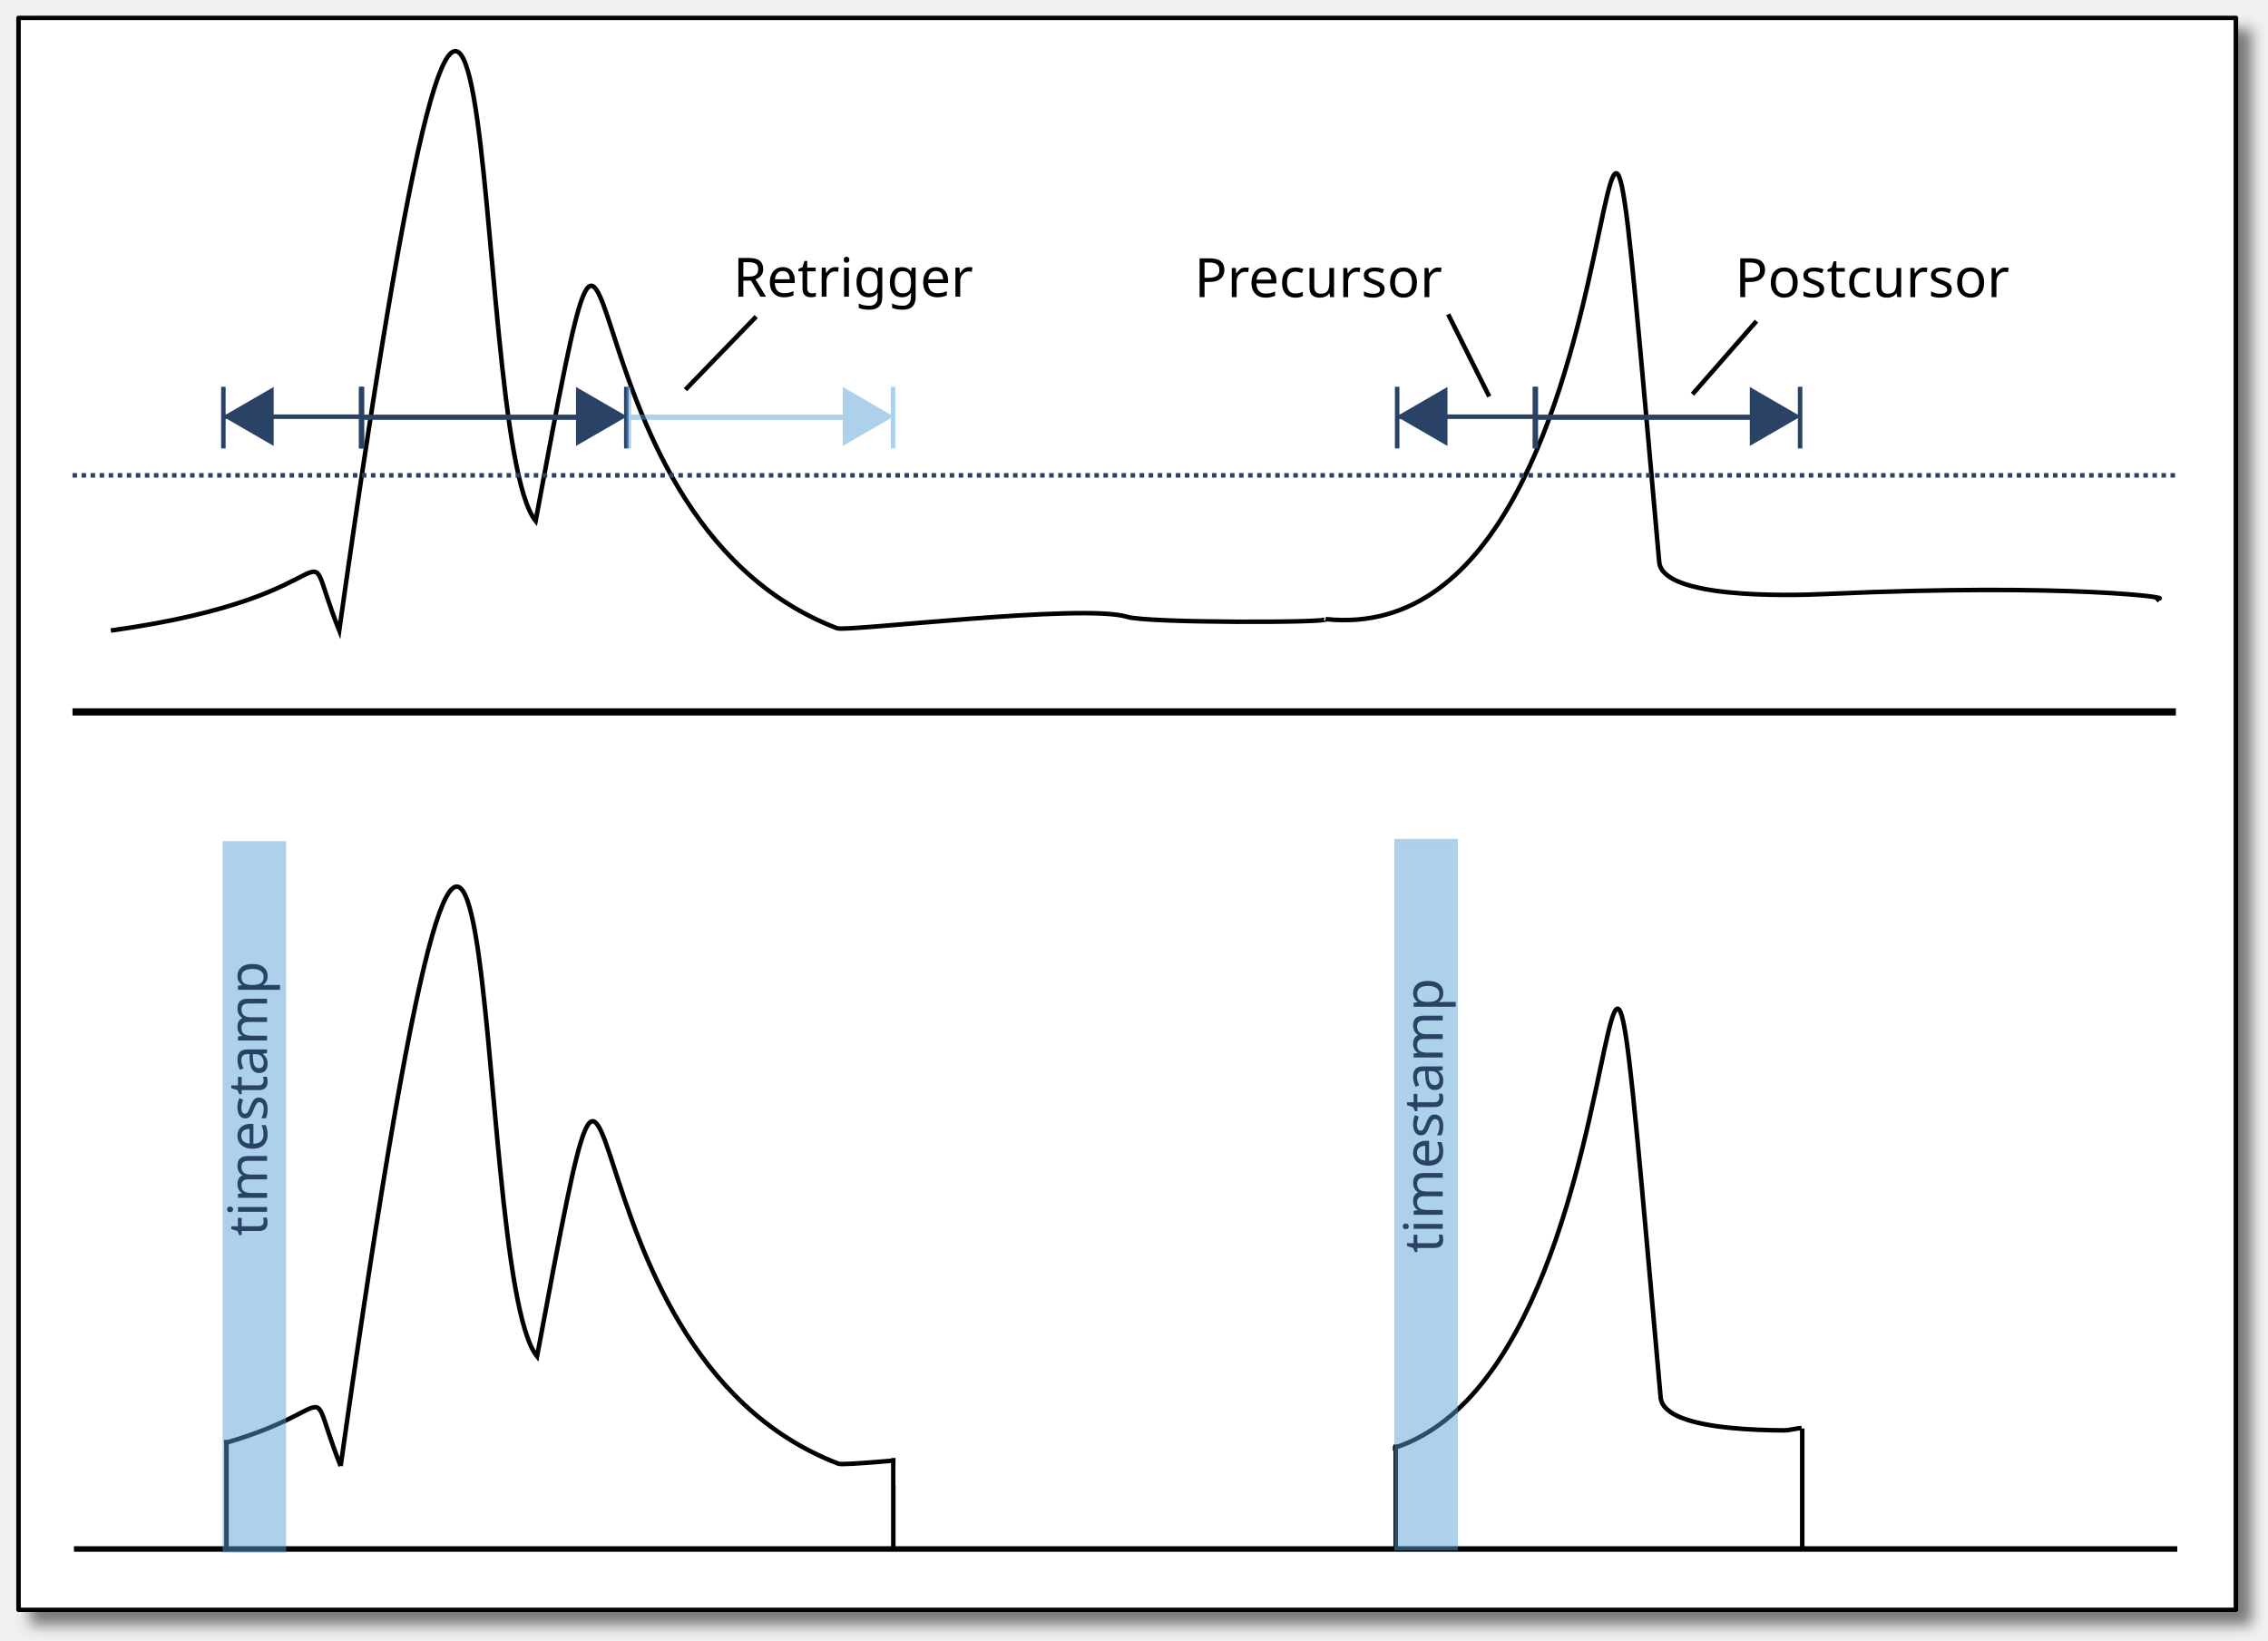
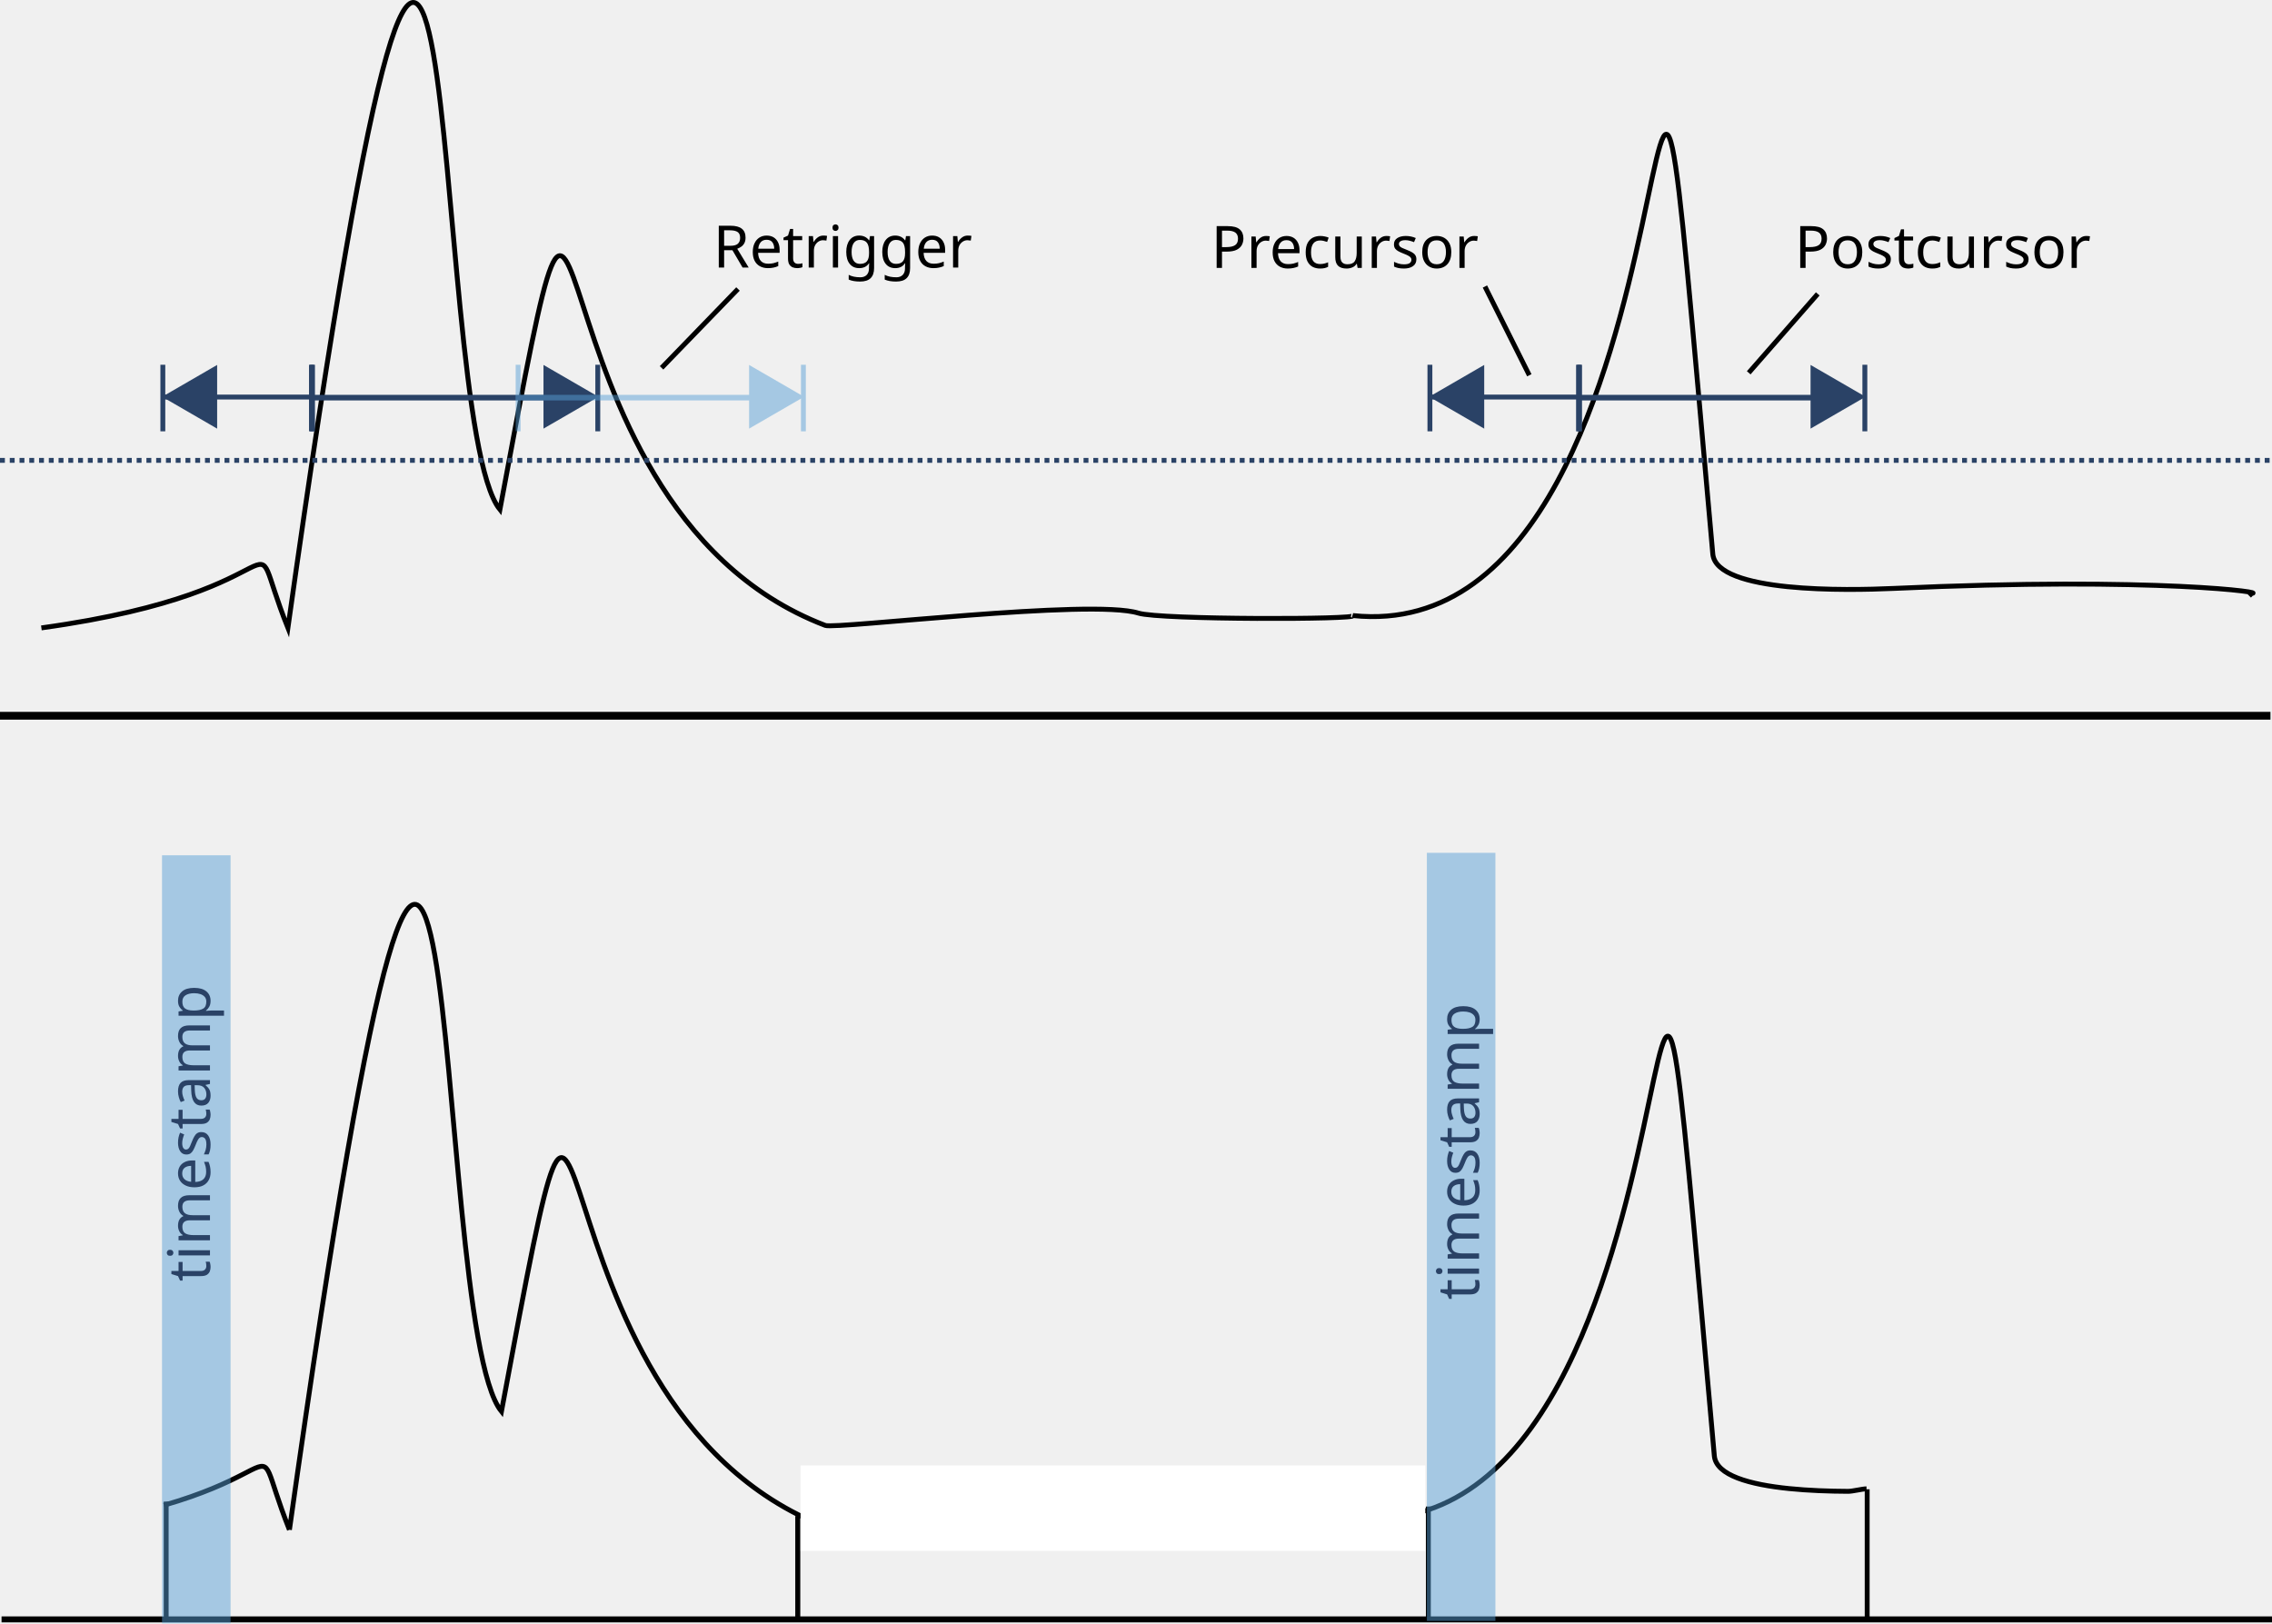
- <svg xmlns="http://www.w3.org/2000/svg" width="535.038" height="387.09" id="svg2" version="1.1" viewBox="0 0 501.598 362.897">
+ <svg xmlns="http://www.w3.org/2000/svg" width="496.524" height="354.78" id="svg2" version="1.1" viewBox="0 0 465.492 332.606">
  <defs id="defs4">
    <filter id="filter3877" style="color-interpolation-filters:sRGB" x="-0.008" y="-0.011" width="1.023" height="1.031">
      <feFlood id="feFlood3879" flood-opacity="0.5" flood-color="rgb(0,0,0)" result="flood" />
      <feComposite id="feComposite3881" in2="SourceGraphic" in="flood" operator="in" result="composite1" />
      <feGaussianBlur id="feGaussianBlur3883" stdDeviation="1.5" result="blur" />
      <feOffset id="feOffset3885" dx="3" dy="3" result="offset" />
      <feComposite id="feComposite3887" in2="offset" in="SourceGraphic" operator="over" result="composite2" />
    </filter>
  </defs>
-   <g id="layer1" transform="translate(-152.4605,-62.67648)">
+   <g id="layer1" transform="translate(-174.125,-77.24258)">
    <g transform="translate(18.31627,8.79793)" id="g18351">
-       <rect style="fill:#ffffff;fill-opacity:1;stroke:#000000;stroke-width:1;stroke-linecap:round;stroke-linejoin:round;stroke-miterlimit:4;stroke-dasharray:none;stroke-opacity:1;filter:url(#filter3877)" id="rect3803" width="490.382" height="365.123" x="138.252" y="59.148" transform="matrix(1.000031,0,0,0.964322,-0.0117158,0.7950166)" />
-       <path id="path2985-4" d="M 150.5,396.484 H 615.675" style="fill:none;stroke:#000000;stroke-width:1.225px;stroke-linecap:butt;stroke-linejoin:miter;stroke-opacity:1" />
-       <path id="path2989-2" d="m 183.762,373.101 c 2.049,-0.592 3.888,-1.184 5.539,-1.761 m 0,0 c 1.652,-0.578 3.116,-1.141 4.418,-1.679 m 0,0 c 1.302,-0.538 2.441,-1.049 3.441,-1.521 m 0,0 c 1,-0.472 1.861,-0.906 2.608,-1.289 m 0,0 c 0.746,-0.382 1.378,-0.713 1.918,-0.981 m 0,0 c 0.54,-0.267 0.99,-0.471 1.373,-0.598 m 0,0 c 0.383,-0.127 0.698,-0.178 0.971,-0.139 m 0,0 c 0.273,0.038 0.503,0.165 0.714,0.394 m 0,0 c 0.211,0.229 0.403,0.559 0.6,1.003 m 0,0 c 0.197,0.444 0.399,1.002 0.63,1.686 m 0,0 c 0.231,0.684 0.491,1.495 0.804,2.445 m 0,0 c 0.313,0.95 0.679,2.039 1.122,3.279 m 0,0 c 0.443,1.24 0.963,2.632 1.584,4.188 m 0,0 c 37.033,-262.595 27.894,-43.404 43.437,-24.244 22.041,-118.287 1.058,-1.304 66.67,23.739 2.145,0.819 54.514,-5.536 64.145,-2.525 4.47,1.397 45.604,1.336 43.942,0.505 77.866,8.102 55.516,-216.989 73.741,-12.627 0.358,4.019 7.314,5.891 15.311,6.705 3.998,0.407 8.257,0.55 12.082,0.566 0.956,0.004 2.895,-0.505 3.787,-0.515" style="fill:none;stroke:#000000;stroke-width:1px;stroke-linecap:butt;stroke-linejoin:miter;stroke-opacity:1" />
-       <path id="path3944" d="m 184.231,372.349 v 24.244" style="fill:none;stroke:#000000;stroke-width:1px;stroke-linecap:butt;stroke-linejoin:miter;stroke-opacity:1" />
-       <path id="path3946" d="m 331.713,376.39 v 20.203 0 -0.505" style="fill:none;stroke:#000000;stroke-width:1px;stroke-linecap:butt;stroke-linejoin:miter;stroke-opacity:1" />
-       <path id="path3948" d="m 442.83,373.359 v 23.234" style="fill:none;stroke:#000000;stroke-width:1px;stroke-linecap:butt;stroke-linejoin:miter;stroke-opacity:1" />
-       <path id="path3950" d="m 532.734,369.824 v 26.264" style="fill:none;stroke:#000000;stroke-width:1px;stroke-linecap:butt;stroke-linejoin:miter;stroke-opacity:1" />
-       <rect y="365.438" x="332.697" height="16.513" width="109.005" id="rect3954" style="fill:#ffffff;fill-opacity:1;stroke:#ffffff;stroke-width:0.995;stroke-miterlimit:4;stroke-dasharray:none;stroke-dashoffset:0;stroke-opacity:1" />
-       <rect y="240.637" x="184.086" height="155.956" width="12.627" id="rect3958" style="opacity:0.485;fill:#569fd6;fill-opacity:1;stroke:#569fd6;stroke-width:1.416;stroke-miterlimit:4;stroke-dasharray:none;stroke-dashoffset:0;stroke-opacity:1" />
-       <rect y="240.132" x="443.232" height="155.956" width="12.627" id="rect3958-3" style="opacity:0.485;fill:#569fd6;fill-opacity:1;stroke:#569fd6;stroke-width:1.416;stroke-miterlimit:4;stroke-dasharray:none;stroke-dashoffset:0;stroke-opacity:1" />
-       <text transform="rotate(-90)" id="text3978" y="193.203" x="-327.259" style="font-style:normal;font-weight:normal;line-height:0%;font-family:sans-serif;letter-spacing:0px;word-spacing:0px;fill:#2a4266;fill-opacity:1;stroke:none" xml:space="preserve">
-         <tspan style="font-size:12px;font-family:sans-serif;fill:#2a4266;fill-opacity:1" y="193.203" x="-327.259" id="tspan3980">timestamp</tspan>
+       <path id="path2985-4" d="M 156.125,400.234 H 621.3" style="fill:none;stroke:#000000;stroke-width:1.225px;stroke-linecap:butt;stroke-linejoin:miter;stroke-opacity:1" />
+       <path id="path2989-2" d="m 189.387,376.851 c 2.049,-0.592 3.888,-1.184 5.539,-1.761 m 0,0 c 1.652,-0.578 3.116,-1.141 4.418,-1.679 m 0,0 c 1.302,-0.538 2.441,-1.049 3.441,-1.521 m 0,0 c 1,-0.472 1.861,-0.906 2.608,-1.289 m 0,0 c 0.746,-0.382 1.378,-0.713 1.918,-0.981 m 0,0 c 0.54,-0.267 0.99,-0.471 1.373,-0.598 m 0,0 c 0.383,-0.127 0.698,-0.178 0.971,-0.139 m 0,0 c 0.273,0.038 0.503,0.165 0.714,0.394 m 0,0 c 0.211,0.229 0.403,0.559 0.6,1.003 m 0,0 c 0.197,0.444 0.399,1.002 0.63,1.686 m 0,0 c 0.231,0.684 0.491,1.495 0.804,2.445 m 0,0 c 0.313,0.95 0.679,2.039 1.122,3.279 m 0,0 c 0.443,1.24 0.963,2.632 1.584,4.188 m 0,0 c 37.033,-262.595 27.894,-43.404 43.437,-24.244 22.041,-118.287 1.058,-1.304 66.67,23.739 2.145,0.819 54.514,-5.536 64.145,-2.525 4.47,1.397 45.604,1.336 43.942,0.505 77.866,8.102 55.516,-216.989 73.741,-12.627 0.358,4.019 7.314,5.891 15.311,6.705 3.998,0.407 8.257,0.55 12.082,0.566 0.956,0.004 2.895,-0.505 3.787,-0.515" style="fill:none;stroke:#000000;stroke-width:1px;stroke-linecap:butt;stroke-linejoin:miter;stroke-opacity:1" />
+       <path id="path3944" d="m 189.856,376.099 v 24.244" style="fill:none;stroke:#000000;stroke-width:1px;stroke-linecap:butt;stroke-linejoin:miter;stroke-opacity:1" />
+       <path id="path3946" d="m 319.258,379.052 v 21.291 0 -0.532" style="fill:none;stroke:#000000;stroke-width:1.027px;stroke-linecap:butt;stroke-linejoin:miter;stroke-opacity:1" />
+       <path id="path3948" d="m 448.455,377.109 v 23.234" style="fill:none;stroke:#000000;stroke-width:1px;stroke-linecap:butt;stroke-linejoin:miter;stroke-opacity:1" />
+       <path id="path3950" d="m 538.359,373.574 v 26.264" style="fill:none;stroke:#000000;stroke-width:1px;stroke-linecap:butt;stroke-linejoin:miter;stroke-opacity:1" />
+       <rect y="369.226" x="320.367" height="16.436" width="126.923" id="rect3954" style="fill:#ffffff;fill-opacity:1;stroke:#ffffff;stroke-width:1.071;stroke-miterlimit:4;stroke-dasharray:none;stroke-dashoffset:0;stroke-opacity:1" />
+       <rect y="244.387" x="189.711" height="155.956" width="12.627" id="rect3958" style="opacity:0.485;fill:#569fd6;fill-opacity:1;stroke:#569fd6;stroke-width:1.416;stroke-miterlimit:4;stroke-dasharray:none;stroke-dashoffset:0;stroke-opacity:1" />
+       <rect y="243.882" x="448.857" height="155.956" width="12.627" id="rect3958-3" style="opacity:0.485;fill:#569fd6;fill-opacity:1;stroke:#569fd6;stroke-width:1.416;stroke-miterlimit:4;stroke-dasharray:none;stroke-dashoffset:0;stroke-opacity:1" />
+       <text transform="rotate(-90)" id="text3978" y="198.828" x="-331.009" style="font-style:normal;font-weight:normal;line-height:0%;font-family:sans-serif;letter-spacing:0px;word-spacing:0px;fill:#2a4266;fill-opacity:1;stroke:none" xml:space="preserve">
+         <tspan style="font-size:12px;font-family:sans-serif;fill:#2a4266;fill-opacity:1" y="198.828" x="-331.009" id="tspan3980">timestamp</tspan>
      </text>
-       <text transform="rotate(-90)" id="text3978-2" y="453.218" x="-331.007" style="font-style:normal;font-weight:normal;line-height:0%;font-family:sans-serif;letter-spacing:0px;word-spacing:0px;fill:#2a4266;fill-opacity:1;stroke:none" xml:space="preserve">
-         <tspan style="font-size:12px;font-family:sans-serif;fill:#2a4266;fill-opacity:1" y="453.218" x="-331.007" id="tspan3980-2">timestamp</tspan>
+       <text transform="rotate(-90)" id="text3978-2" y="458.843" x="-334.757" style="font-style:normal;font-weight:normal;line-height:0%;font-family:sans-serif;letter-spacing:0px;word-spacing:0px;fill:#2a4266;fill-opacity:1;stroke:none" xml:space="preserve">
+         <tspan style="font-size:12px;font-family:sans-serif;fill:#2a4266;fill-opacity:1" y="458.843" x="-334.757" id="tspan3980-2">timestamp</tspan>
      </text>
    </g>
-     <path style="fill:none;stroke:#000000;stroke-width:1.591px;stroke-linecap:butt;stroke-linejoin:miter;stroke-opacity:1" d="M 168.5,220.139 H 633.675" id="path2985" />
-     <path style="fill:none;stroke:#000000;stroke-width:1px;stroke-linecap:butt;stroke-linejoin:miter;stroke-opacity:1" d="m 176.977,202.139 c 56.485,-7.793 40.569,-24.894 50.508,0 37.033,-262.595 27.894,-43.404 43.437,-24.244 22.041,-118.287 1.058,-1.304 66.67,23.739 2.145,0.819 54.514,-5.536 64.145,-2.525 4.47,1.397 45.604,1.336 43.942,0.505 77.866,8.102 55.516,-216.989 73.741,-12.627 0.717,8.039 27.821,7.485 36.871,7.071 54.549,-2.497 77.96,1.01 73.236,1.01 l 0.505,0.505" id="path2989" />
-     <path style="fill:#800000;stroke:#2a4266;stroke-width:1;stroke-linecap:butt;stroke-linejoin:miter;stroke-miterlimit:4;stroke-dasharray:1, 1;stroke-dashoffset:0;stroke-opacity:1" d="M 168.5,167.814 H 633.675" id="path2985-1" />
-     <g id="g3840" transform="translate(30,-24)" style="fill:#2a4266;fill-opacity:1;stroke:#2a4266;stroke-opacity:1">
+     <path style="fill:none;stroke:#000000;stroke-width:1.591px;stroke-linecap:butt;stroke-linejoin:miter;stroke-opacity:1" d="M 174.125,223.889 H 639.3" id="path2985" />
+     <path style="fill:none;stroke:#000000;stroke-width:1px;stroke-linecap:butt;stroke-linejoin:miter;stroke-opacity:1" d="m 182.602,205.889 c 56.485,-7.793 40.569,-24.894 50.508,0 37.033,-262.595 27.894,-43.404 43.437,-24.244 22.041,-118.287 1.058,-1.304 66.67,23.739 2.145,0.819 54.514,-5.536 64.145,-2.525 4.47,1.397 45.604,1.336 43.942,0.505 77.866,8.102 55.516,-216.989 73.741,-12.627 0.717,8.039 27.821,7.485 36.871,7.071 54.549,-2.497 77.96,1.01 73.236,1.01 l 0.505,0.505" id="path2989" />
+     <path style="fill:#800000;stroke:#2a4266;stroke-width:1;stroke-linecap:butt;stroke-linejoin:miter;stroke-miterlimit:4;stroke-dasharray:1, 1;stroke-dashoffset:0;stroke-opacity:1" d="M 174.125,171.564 H 639.3" id="path2985-1" />
+     <g id="g3840" transform="translate(35.625,-20.25)" style="fill:#2a4266;fill-opacity:1;stroke:#2a4266;stroke-opacity:1">
      <path id="path3779" d="m 202.31,172.225 v 13.637" style="fill:#2a4266;fill-opacity:1;stroke:#2a4266;stroke-width:1px;stroke-linecap:butt;stroke-linejoin:miter;stroke-opacity:1" />
      <path id="path3779-7" d="m 171.863,172.225 v 13.637" style="fill:#2a4266;fill-opacity:1;stroke:#2a4266;stroke-width:1px;stroke-linecap:butt;stroke-linejoin:miter;stroke-opacity:1" />
      <path id="path3803" d="m 171.5,178.842 h 30.81" style="fill:#2a4266;fill-opacity:1;stroke:#2a4266;stroke-width:1px;stroke-linecap:butt;stroke-linejoin:miter;stroke-opacity:1" />
      <path id="path3805" d="m 182.716,184.84 v -12.106 l -10.455,6.053 z" style="fill:#2a4266;fill-opacity:1;stroke:#2a4266;stroke-width:0.545px;stroke-linecap:butt;stroke-linejoin:miter;stroke-opacity:1" />
    </g>
-     <g id="g3834" transform="translate(-63.47683,31.51673)" style="fill:#2a4266;fill-opacity:1;stroke:#2a4266;stroke-opacity:1">
+     <g id="g3834" transform="translate(-57.85183,35.26673)" style="fill:#2a4266;fill-opacity:1;stroke:#2a4266;stroke-opacity:1">
      <path id="path3779-4" d="m 296.006,116.708 v 13.637" style="fill:#2a4266;fill-opacity:1;stroke:#2a4266;stroke-width:1px;stroke-linecap:butt;stroke-linejoin:miter;stroke-opacity:1" />
      <path id="path3779-7-0" d="m 354.453,116.708 v 13.637" style="fill:#2a4266;fill-opacity:1;stroke:#2a4266;stroke-width:1px;stroke-linecap:butt;stroke-linejoin:miter;stroke-opacity:1" />
      <path id="path3803-9" d="M 344.405,123.445 H 295.549" style="fill:#2a4266;fill-opacity:1;stroke:#2a4266;stroke-width:1.144px;stroke-linecap:butt;stroke-linejoin:miter;stroke-opacity:1" />
      <path id="path3805-4" d="m 343.6,129.323 v -12.106 l 10.455,6.053 z" style="fill:#2a4266;fill-opacity:1;stroke:#2a4266;stroke-width:0.545px;stroke-linecap:butt;stroke-linejoin:miter;stroke-opacity:1" />
    </g>
-     <g id="g3834-8" transform="translate(-4.476833,31.51673)" style="opacity:0.485;fill:#569fd6;fill-opacity:1;stroke:#569fd6;stroke-opacity:1">
+     <g id="g3834-8" transform="translate(-15.72683,35.26673)" style="opacity:0.485;fill:#569fd6;fill-opacity:1;stroke:#569fd6;stroke-opacity:1">
      <path id="path3779-4-8" d="m 296.006,116.708 v 13.637" style="fill:#569fd6;fill-opacity:1;stroke:#569fd6;stroke-width:1px;stroke-linecap:butt;stroke-linejoin:miter;stroke-opacity:1" />
      <path id="path3779-7-0-2" d="m 354.453,116.708 v 13.637" style="fill:#569fd6;fill-opacity:1;stroke:#569fd6;stroke-width:1px;stroke-linecap:butt;stroke-linejoin:miter;stroke-opacity:1" />
      <path id="path3803-9-4" d="M 344.405,123.445 H 295.549" style="fill:#569fd6;fill-opacity:1;stroke:#569fd6;stroke-width:1.144px;stroke-linecap:butt;stroke-linejoin:miter;stroke-opacity:1" />
      <path id="path3805-4-5" d="m 343.6,129.323 v -12.106 l 10.455,6.053 z" style="fill:#569fd6;fill-opacity:1;stroke:#569fd6;stroke-width:0.545px;stroke-linecap:butt;stroke-linejoin:miter;stroke-opacity:1" />
    </g>
-     <g transform="translate(289.6,-24)" id="g3840-5" style="fill:#2a4266;fill-opacity:1;stroke:#2a4266;stroke-opacity:1">
+     <g transform="translate(295.225,-20.25)" id="g3840-5" style="fill:#2a4266;fill-opacity:1;stroke:#2a4266;stroke-opacity:1">
      <path id="path3779-1" d="m 202.31,172.225 v 13.637" style="fill:#2a4266;fill-opacity:1;stroke:#2a4266;stroke-width:1px;stroke-linecap:butt;stroke-linejoin:miter;stroke-opacity:1" />
      <path id="path3779-7-7" d="m 171.863,172.225 v 13.637" style="fill:#2a4266;fill-opacity:1;stroke:#2a4266;stroke-width:1px;stroke-linecap:butt;stroke-linejoin:miter;stroke-opacity:1" />
      <path id="path3803-1" d="m 171.5,178.842 h 30.81" style="fill:#2a4266;fill-opacity:1;stroke:#2a4266;stroke-width:1px;stroke-linecap:butt;stroke-linejoin:miter;stroke-opacity:1" />
      <path id="path3805-1" d="m 182.716,184.84 v -12.106 l -10.455,6.053 z" style="fill:#2a4266;fill-opacity:1;stroke:#2a4266;stroke-width:0.545px;stroke-linecap:butt;stroke-linejoin:miter;stroke-opacity:1" />
    </g>
-     <g id="g3834-5" transform="translate(196.1232,31.51673)" style="fill:#2a4266;fill-opacity:1;stroke:#2a4266;stroke-opacity:1">
+     <g id="g3834-5" transform="translate(201.7482,35.26673)" style="fill:#2a4266;fill-opacity:1;stroke:#2a4266;stroke-opacity:1">
      <path id="path3779-4-2" d="m 296.006,116.708 v 13.637" style="fill:#2a4266;fill-opacity:1;stroke:#2a4266;stroke-width:1px;stroke-linecap:butt;stroke-linejoin:miter;stroke-opacity:1" />
      <path id="path3779-7-0-7" d="m 354.453,116.708 v 13.637" style="fill:#2a4266;fill-opacity:1;stroke:#2a4266;stroke-width:1px;stroke-linecap:butt;stroke-linejoin:miter;stroke-opacity:1" />
      <path id="path3803-9-6" d="M 344.405,123.445 H 295.549" style="fill:#2a4266;fill-opacity:1;stroke:#2a4266;stroke-width:1.144px;stroke-linecap:butt;stroke-linejoin:miter;stroke-opacity:1" />
      <path id="path3805-4-1" d="m 343.6,129.323 v -12.106 l 10.455,6.053 z" style="fill:#2a4266;fill-opacity:1;stroke:#2a4266;stroke-width:0.545px;stroke-linecap:butt;stroke-linejoin:miter;stroke-opacity:1" />
    </g>
-     <text xml:space="preserve" style="font-style:normal;font-weight:normal;line-height:0%;font-family:sans-serif;letter-spacing:0px;word-spacing:0px;fill:#000000;fill-opacity:1;stroke:none" x="314.609" y="128.304" id="text3010">
-       <tspan id="tspan3012" x="314.609" y="128.304" style="font-family:sans-serif">Retrigger</tspan>
+     <text xml:space="preserve" style="font-style:normal;font-weight:normal;line-height:0%;font-family:sans-serif;letter-spacing:0px;word-spacing:0px;fill:#000000;fill-opacity:1;stroke:none" x="320.234" y="132.054" id="text3010">
+       <tspan id="tspan3012" x="320.234" y="132.054" style="font-family:sans-serif">Retrigger</tspan>
    </text>
-     <text xml:space="preserve" style="font-style:normal;font-weight:normal;line-height:0%;font-family:sans-serif;letter-spacing:0px;word-spacing:0px;fill:#000000;fill-opacity:1;stroke:none" x="416.612" y="128.386" id="text3010-1">
-       <tspan id="tspan3012-7" x="416.612" y="128.386" style="font-family:sans-serif">Precursor</tspan>
+     <text xml:space="preserve" style="font-style:normal;font-weight:normal;line-height:0%;font-family:sans-serif;letter-spacing:0px;word-spacing:0px;fill:#000000;fill-opacity:1;stroke:none" x="422.237" y="132.136" id="text3010-1">
+       <tspan id="tspan3012-7" x="422.237" y="132.136" style="font-family:sans-serif">Precursor</tspan>
    </text>
-     <text xml:space="preserve" style="font-style:normal;font-weight:normal;line-height:0%;font-family:sans-serif;letter-spacing:0px;word-spacing:0px;fill:#000000;fill-opacity:1;stroke:none" x="536.18" y="128.386" id="text3010-1-4">
-       <tspan x="536.18" y="128.386" id="tspan3056" style="font-family:sans-serif">Postcursor</tspan>
+     <text xml:space="preserve" style="font-style:normal;font-weight:normal;line-height:0%;font-family:sans-serif;letter-spacing:0px;word-spacing:0px;fill:#000000;fill-opacity:1;stroke:none" x="541.805" y="132.136" id="text3010-1-4">
+       <tspan x="541.805" y="132.136" id="tspan3056" style="font-family:sans-serif">Postcursor</tspan>
    </text>
-     <path style="fill:none;stroke:#000000;stroke-width:1px;stroke-linecap:butt;stroke-linejoin:miter;stroke-opacity:1" d="M 169.201,76.449 153.543,92.612" id="path3060" transform="translate(150.5,56.25001)" />
-     <path style="fill:none;stroke:#000000;stroke-width:1px;stroke-linecap:butt;stroke-linejoin:miter;stroke-opacity:1" d="m 322.239,75.944 9.091,18.183" id="path3064" transform="translate(150.5,56.25001)" />
-     <path style="fill:none;stroke:#000000;stroke-width:1px;stroke-linecap:butt;stroke-linejoin:miter;stroke-opacity:1" d="m 390.424,77.459 -14.142,16.162" id="path3066" transform="translate(150.5,56.25001)" />
+     <path style="fill:none;stroke:#000000;stroke-width:1px;stroke-linecap:butt;stroke-linejoin:miter;stroke-opacity:1" d="m 325.326,136.449 -15.657,16.162" id="path3060" />
+     <path style="fill:none;stroke:#000000;stroke-width:1px;stroke-linecap:butt;stroke-linejoin:miter;stroke-opacity:1" d="m 478.364,135.944 9.091,18.183" id="path3064" />
+     <path style="fill:none;stroke:#000000;stroke-width:1px;stroke-linecap:butt;stroke-linejoin:miter;stroke-opacity:1" d="m 546.549,137.459 -14.142,16.162" id="path3066" />
  </g>
</svg>
